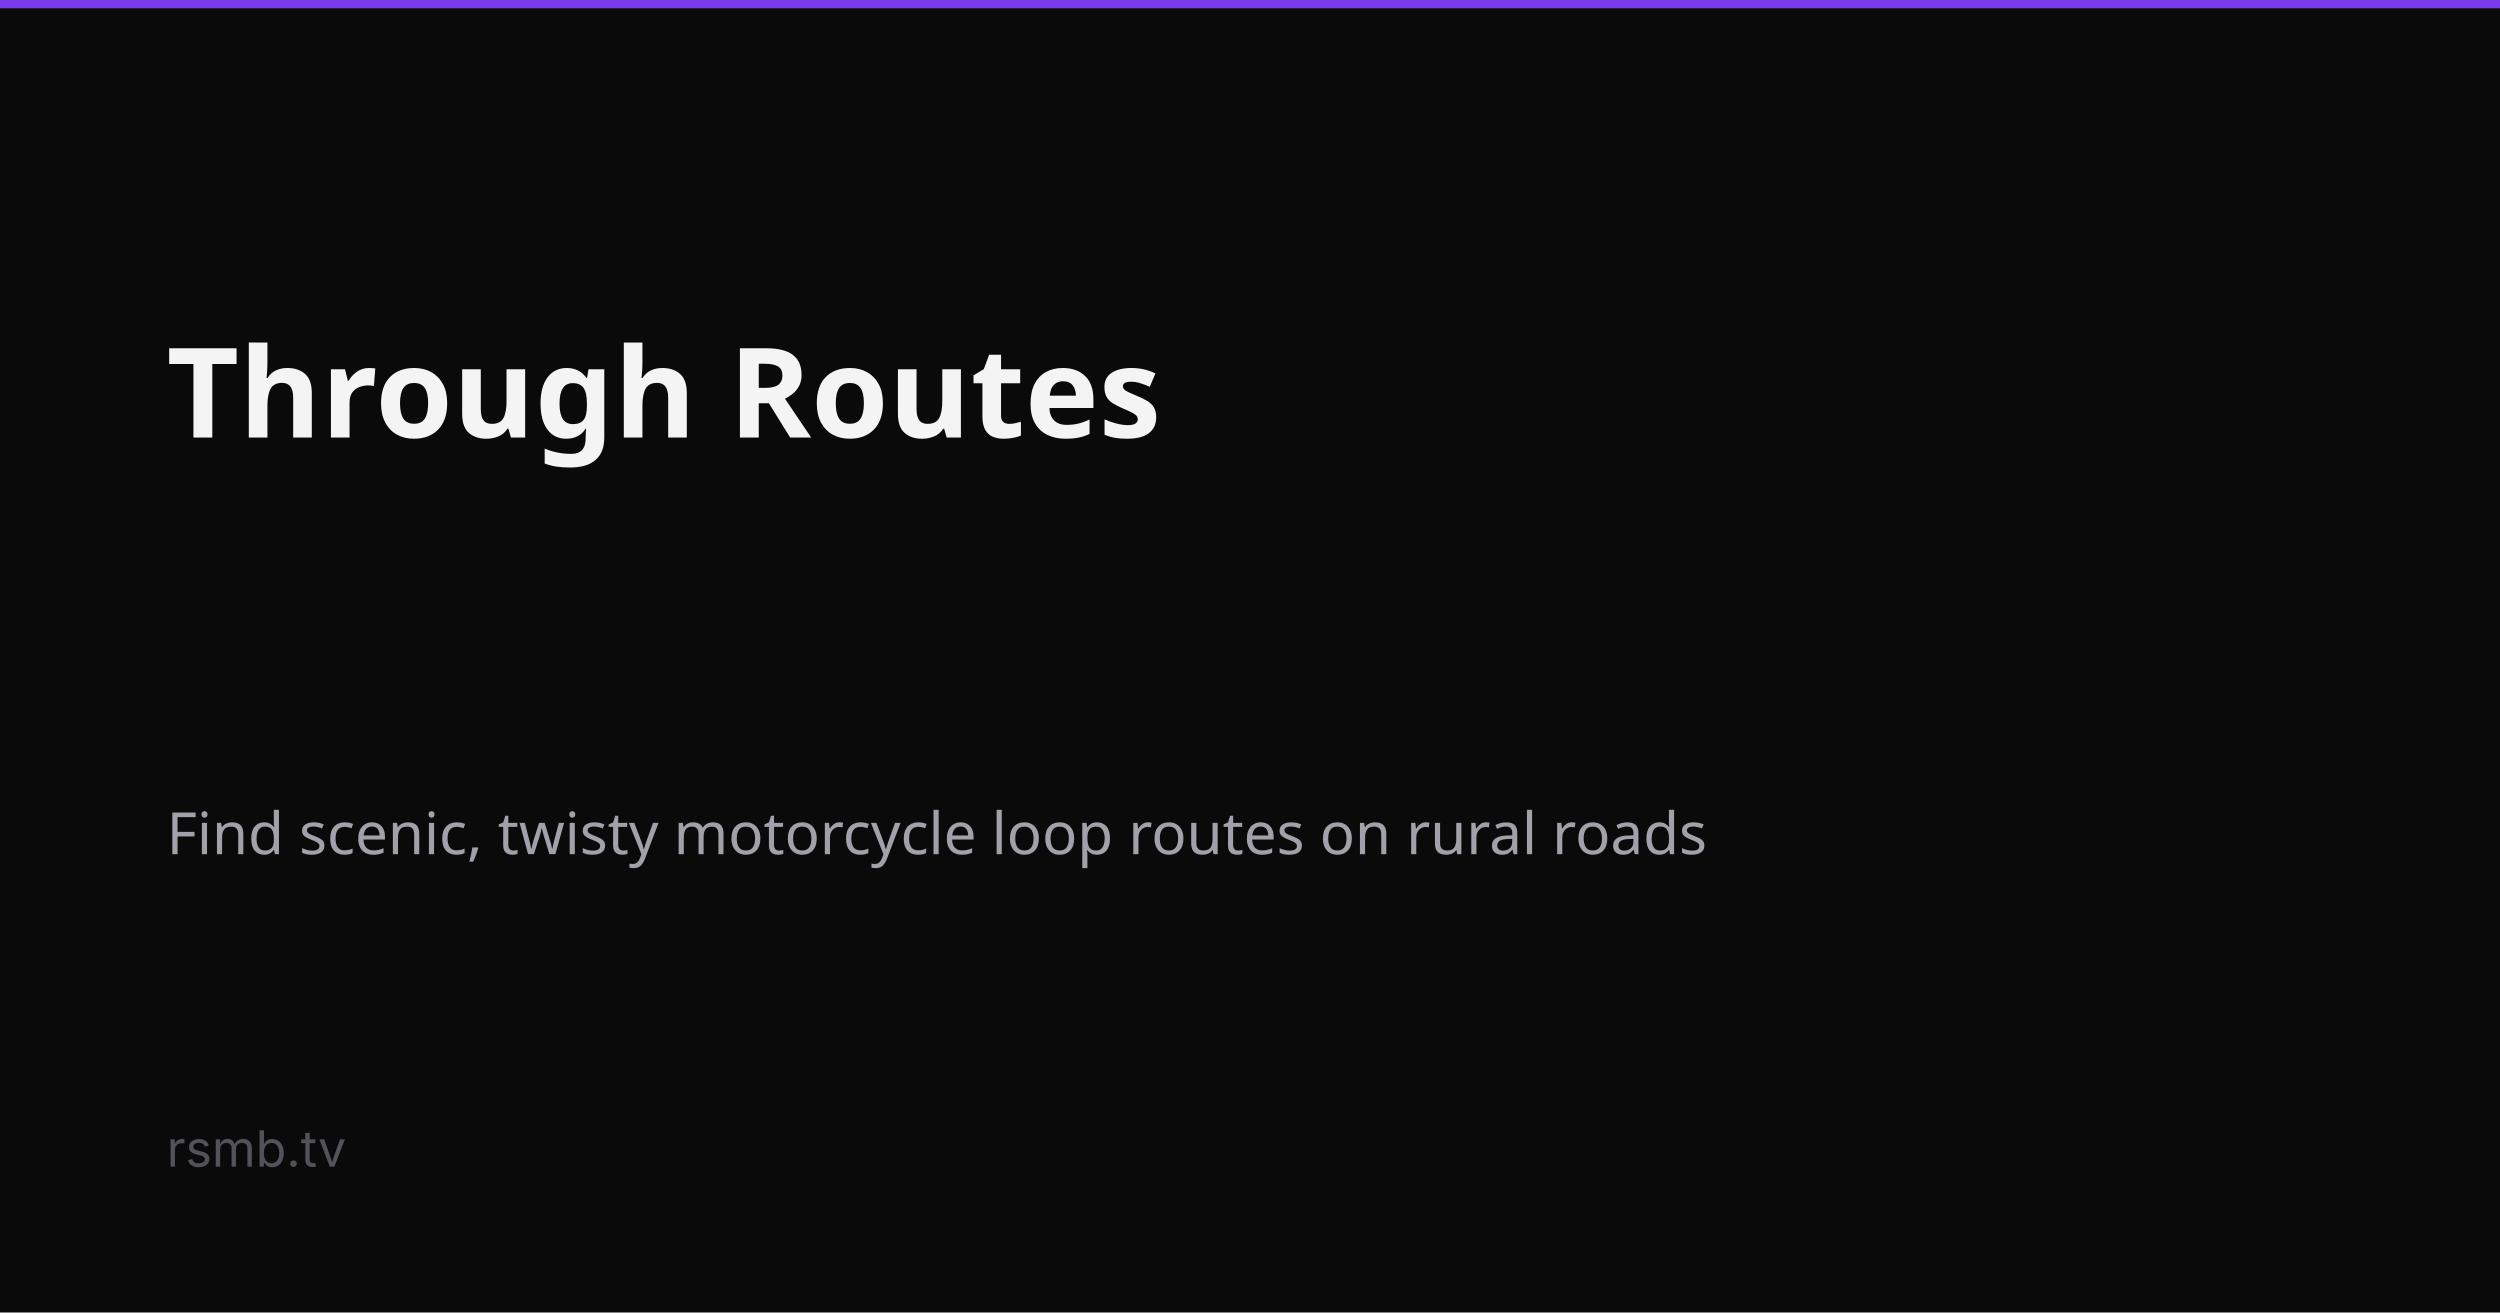
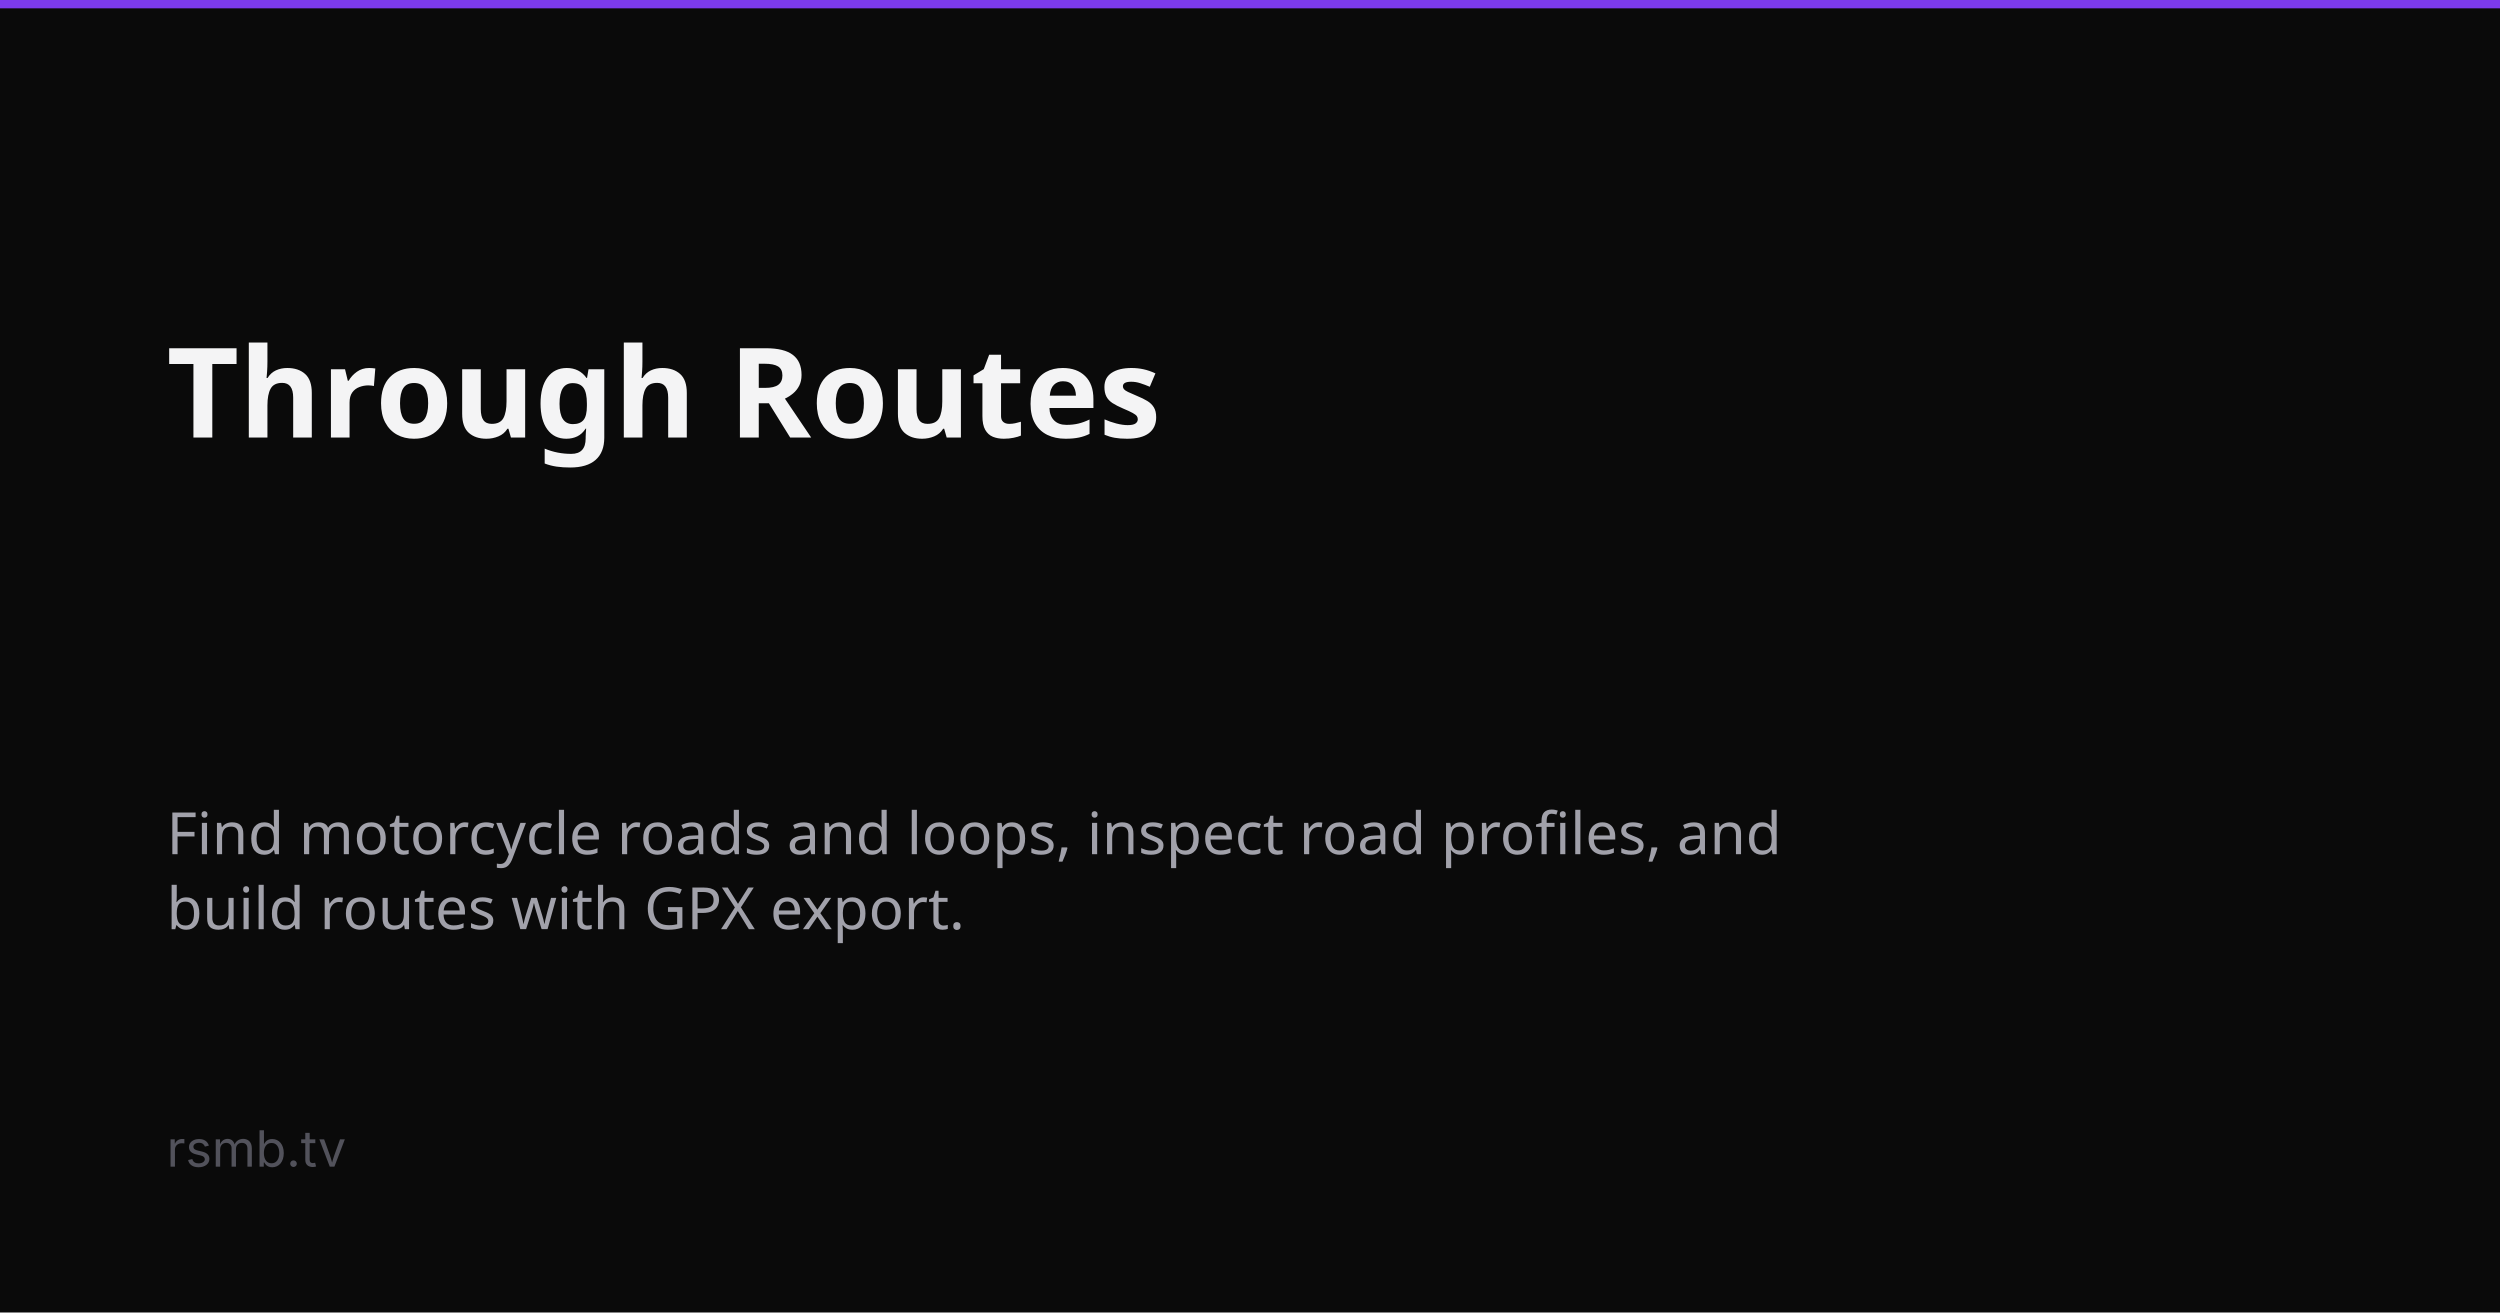
<svg xmlns="http://www.w3.org/2000/svg" width="1200" height="630">
  <rect width="1200" height="630" fill="#0a0a0a" />
  <rect x="0" y="0" width="1200" height="4" fill="#7c3aed" />
  <text font-family="sans-serif" font-size="60" font-weight="600" fill="#f4f4f5">
    <tspan x="80" y="210">Through Routes</tspan>
  </text>
  <text font-family="sans-serif" font-size="28" fill="#a1a1aa">
-     <tspan x="80" y="410">Find scenic, twisty motorcycle loop routes on rural roads</tspan>
+     <tspan x="80" y="410">Find motorcycle roads and loops, inspect road profiles, and</tspan>
+     <tspan x="80" y="446">build routes with GPX export.</tspan>
  </text>
  <text x="80" y="560" font-family="system-ui, -apple-system, sans-serif" font-size="24" fill="#52525b">rsmb.tv</text>
</svg>
